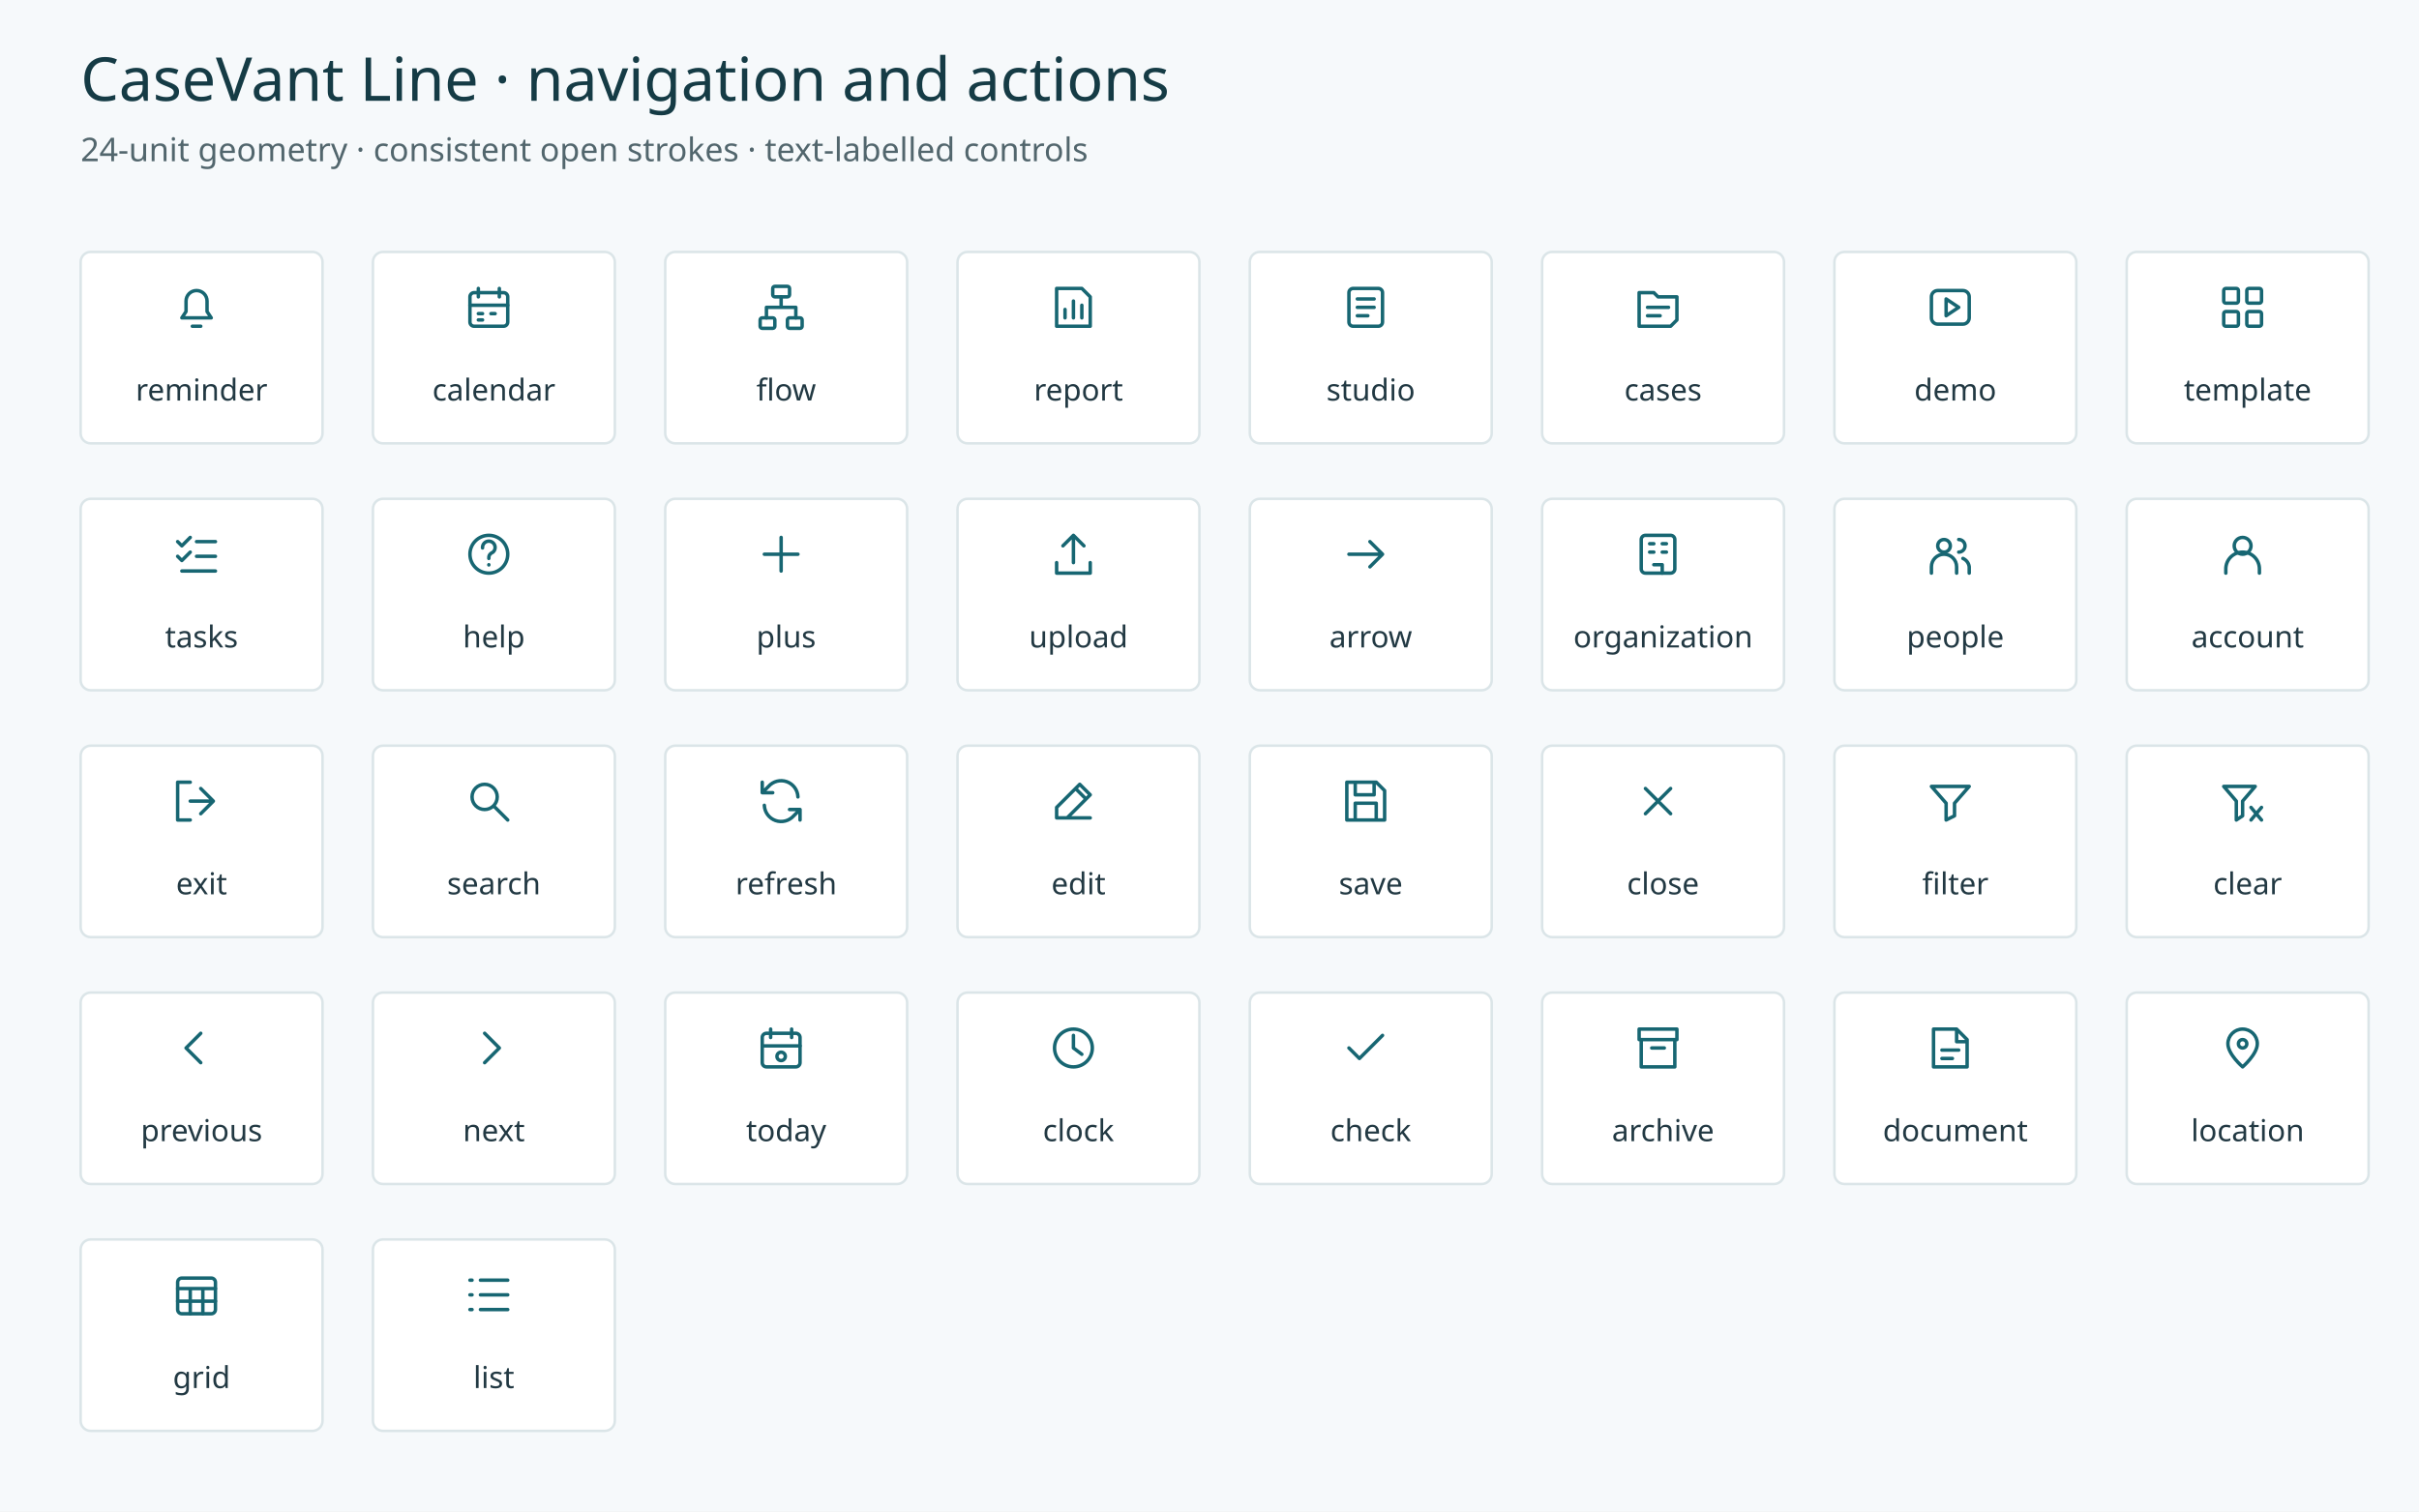
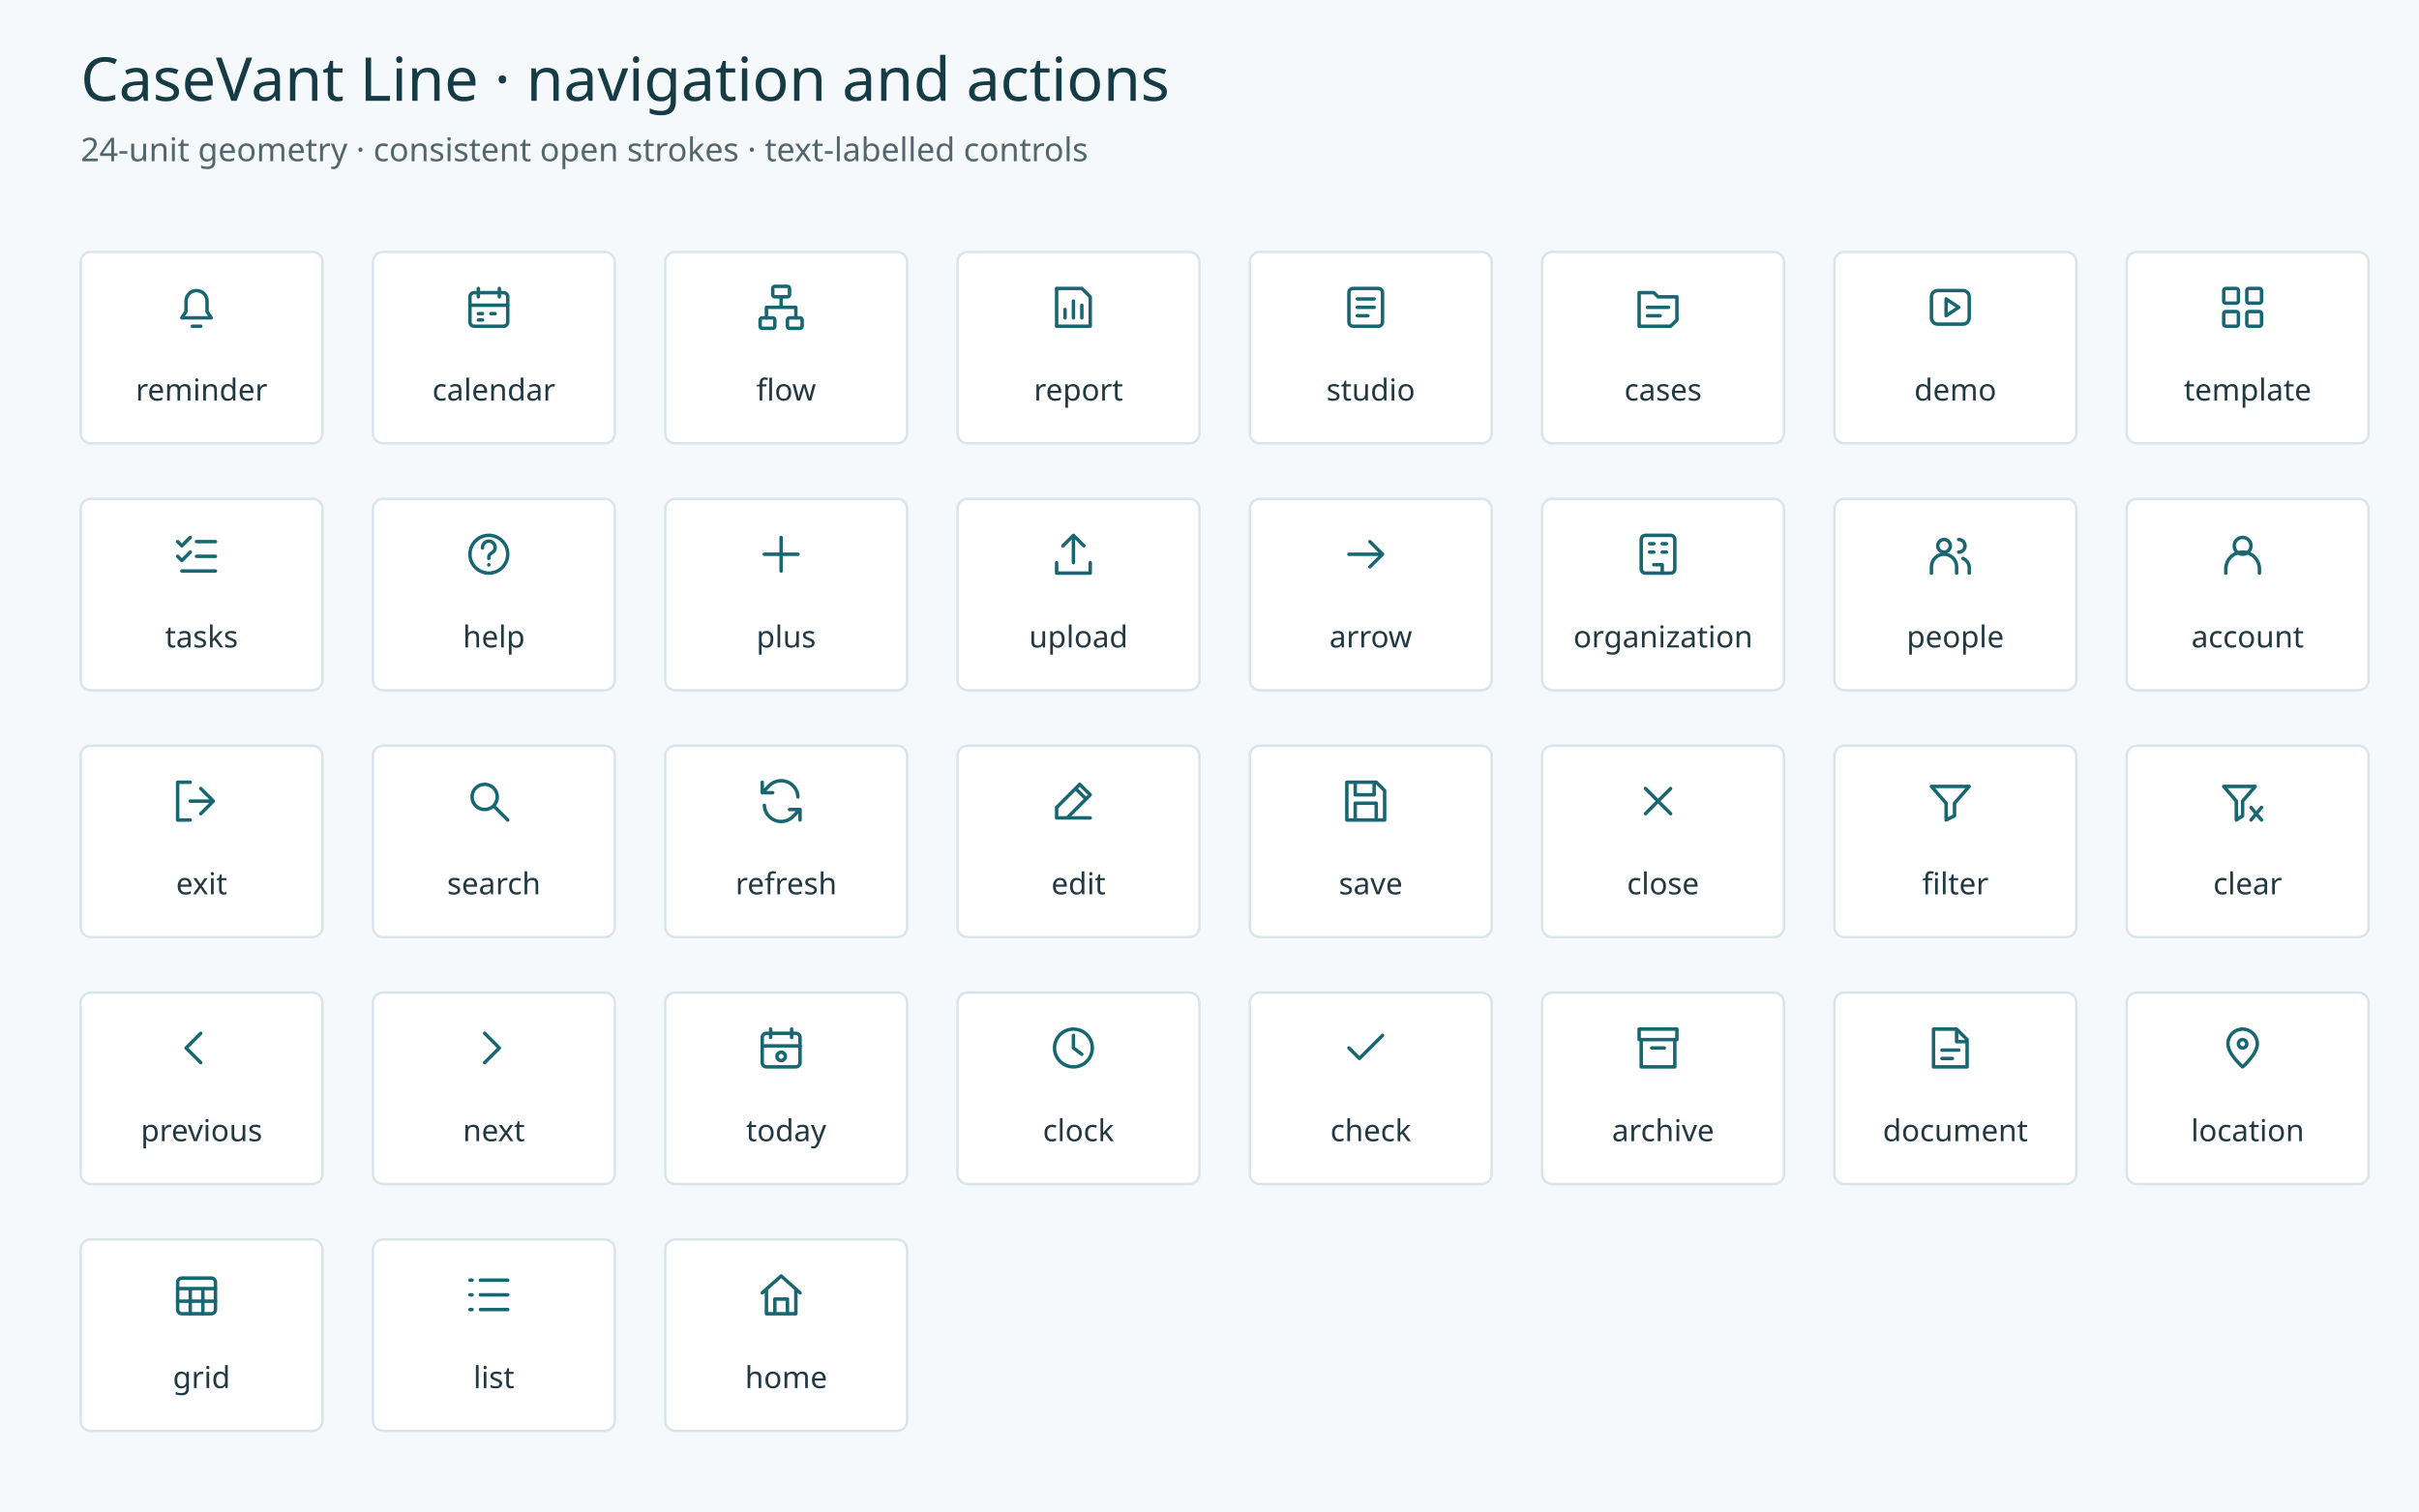
<svg xmlns="http://www.w3.org/2000/svg" width="960" height="600" viewBox="0 0 960 600">
  <rect width="960" height="600" fill="#f6f9fb" />
  <text x="32" y="40" font-family="Segoe UI, sans-serif" font-size="24" fill="#153b45">CaseVant Line · navigation and actions</text>
  <text x="32" y="64" font-family="Segoe UI, sans-serif" font-size="13" fill="#52666d">24-unit geometry · consistent open strokes · text-labelled controls</text>
  <g transform="translate(32,100)">
    <rect width="96" height="76" rx="4" fill="white" stroke="#dbe5e8" />
    <g transform="translate(36,12)" color="#176672">
      <svg class="casevant-icon" data-icon="reminder" width="20" height="20" viewBox="0 0 24 24" fill="none" stroke="currentColor" stroke-width="1.65" stroke-linecap="round" stroke-linejoin="round" aria-hidden="true" focusable="false">
        <path d="M5 17h14l-2-3V9a5 5 0 0 0-10 0v5ZM10 21h4" />
      </svg>
    </g>
    <text x="48" y="59" text-anchor="middle" font-family="Segoe UI, sans-serif" font-size="12" fill="#223943">reminder</text>
  </g>
  <g transform="translate(148,100)">
    <rect width="96" height="76" rx="4" fill="white" stroke="#dbe5e8" />
    <g transform="translate(36,12)" color="#176672">
      <svg class="casevant-icon" data-icon="calendar" width="20" height="20" viewBox="0 0 24 24" fill="none" stroke="currentColor" stroke-width="1.65" stroke-linecap="round" stroke-linejoin="round" aria-hidden="true" focusable="false">
        <rect x="3" y="5" width="18" height="16" rx="2" />
        <path d="M7 3v4m10-4v4M3 11h18M7 15h2m4 0h2m-8 3h2" />
      </svg>
    </g>
    <text x="48" y="59" text-anchor="middle" font-family="Segoe UI, sans-serif" font-size="12" fill="#223943">calendar</text>
  </g>
  <g transform="translate(264,100)">
    <rect width="96" height="76" rx="4" fill="white" stroke="#dbe5e8" />
    <g transform="translate(36,12)" color="#176672">
      <svg class="casevant-icon" data-icon="flow" width="20" height="20" viewBox="0 0 24 24" fill="none" stroke="currentColor" stroke-width="1.65" stroke-linecap="round" stroke-linejoin="round" aria-hidden="true" focusable="false">
        <rect x="8" y="2" width="8" height="5" rx="1" />
        <rect x="2" y="17" width="7" height="5" rx="1" />
        <rect x="15" y="17" width="7" height="5" rx="1" />
        <path d="M12 7v5M5 17v-5h14v5" />
      </svg>
    </g>
    <text x="48" y="59" text-anchor="middle" font-family="Segoe UI, sans-serif" font-size="12" fill="#223943">flow</text>
  </g>
  <g transform="translate(380,100)">
    <rect width="96" height="76" rx="4" fill="white" stroke="#dbe5e8" />
    <g transform="translate(36,12)" color="#176672">
      <svg class="casevant-icon" data-icon="report" width="20" height="20" viewBox="0 0 24 24" fill="none" stroke="currentColor" stroke-width="1.65" stroke-linecap="round" stroke-linejoin="round" aria-hidden="true" focusable="false">
        <path d="M4 3h12l4 4v14H4Z" />
        <path d="M8 17v-4m4 4V9m4 8v-6" />
      </svg>
    </g>
    <text x="48" y="59" text-anchor="middle" font-family="Segoe UI, sans-serif" font-size="12" fill="#223943">report</text>
  </g>
  <g transform="translate(496,100)">
    <rect width="96" height="76" rx="4" fill="white" stroke="#dbe5e8" />
    <g transform="translate(36,12)" color="#176672">
      <svg class="casevant-icon" data-icon="studio" width="20" height="20" viewBox="0 0 24 24" fill="none" stroke="currentColor" stroke-width="1.65" stroke-linecap="round" stroke-linejoin="round" aria-hidden="true" focusable="false">
        <rect x="4" y="3" width="16" height="18" rx="2" />
        <path d="M8 8h8M8 12h8M8 16h5" />
      </svg>
    </g>
    <text x="48" y="59" text-anchor="middle" font-family="Segoe UI, sans-serif" font-size="12" fill="#223943">studio</text>
  </g>
  <g transform="translate(612,100)">
    <rect width="96" height="76" rx="4" fill="white" stroke="#dbe5e8" />
    <g transform="translate(36,12)" color="#176672">
      <svg class="casevant-icon" data-icon="cases" width="20" height="20" viewBox="0 0 24 24" fill="none" stroke="currentColor" stroke-width="1.65" stroke-linecap="round" stroke-linejoin="round" aria-hidden="true" focusable="false">
        <path d="M3 7V5h7l2 2h9v11l-3 3H3Z" />
        <path d="M7 12h10M7 16h6" />
      </svg>
    </g>
    <text x="48" y="59" text-anchor="middle" font-family="Segoe UI, sans-serif" font-size="12" fill="#223943">cases</text>
  </g>
  <g transform="translate(728,100)">
    <rect width="96" height="76" rx="4" fill="white" stroke="#dbe5e8" />
    <g transform="translate(36,12)" color="#176672">
      <svg class="casevant-icon" data-icon="demo" width="20" height="20" viewBox="0 0 24 24" fill="none" stroke="currentColor" stroke-width="1.65" stroke-linecap="round" stroke-linejoin="round" aria-hidden="true" focusable="false">
        <rect x="3" y="4" width="18" height="16" rx="3" />
        <path d="m10 8 6 4-6 4Z" />
      </svg>
    </g>
    <text x="48" y="59" text-anchor="middle" font-family="Segoe UI, sans-serif" font-size="12" fill="#223943">demo</text>
  </g>
  <g transform="translate(844,100)">
    <rect width="96" height="76" rx="4" fill="white" stroke="#dbe5e8" />
    <g transform="translate(36,12)" color="#176672">
      <svg class="casevant-icon" data-icon="template" width="20" height="20" viewBox="0 0 24 24" fill="none" stroke="currentColor" stroke-width="1.65" stroke-linecap="round" stroke-linejoin="round" aria-hidden="true" focusable="false">
        <rect x="3" y="3" width="7" height="7" rx="1" />
        <rect x="14" y="3" width="7" height="7" rx="1" />
        <rect x="3" y="14" width="7" height="7" rx="1" />
        <rect x="14" y="14" width="7" height="7" rx="1" />
      </svg>
    </g>
    <text x="48" y="59" text-anchor="middle" font-family="Segoe UI, sans-serif" font-size="12" fill="#223943">template</text>
  </g>
  <g transform="translate(32,198)">
    <rect width="96" height="76" rx="4" fill="white" stroke="#dbe5e8" />
    <g transform="translate(36,12)" color="#176672">
      <svg class="casevant-icon" data-icon="tasks" width="20" height="20" viewBox="0 0 24 24" fill="none" stroke="currentColor" stroke-width="1.65" stroke-linecap="round" stroke-linejoin="round" aria-hidden="true" focusable="false">
        <path d="m3 6 2 2 4-4m3 2h9M3 13l2 2 4-4m3 2h9M5 20h16" />
      </svg>
    </g>
    <text x="48" y="59" text-anchor="middle" font-family="Segoe UI, sans-serif" font-size="12" fill="#223943">tasks</text>
  </g>
  <g transform="translate(148,198)">
    <rect width="96" height="76" rx="4" fill="white" stroke="#dbe5e8" />
    <g transform="translate(36,12)" color="#176672">
      <svg class="casevant-icon" data-icon="help" width="20" height="20" viewBox="0 0 24 24" fill="none" stroke="currentColor" stroke-width="1.65" stroke-linecap="round" stroke-linejoin="round" aria-hidden="true" focusable="false">
        <circle cx="12" cy="12" r="9" />
        <path d="M9 9a3 3 0 1 1 5 2c-2 1-2 2-2 3m0 3v.1" />
      </svg>
    </g>
    <text x="48" y="59" text-anchor="middle" font-family="Segoe UI, sans-serif" font-size="12" fill="#223943">help</text>
  </g>
  <g transform="translate(264,198)">
    <rect width="96" height="76" rx="4" fill="white" stroke="#dbe5e8" />
    <g transform="translate(36,12)" color="#176672">
      <svg class="casevant-icon" data-icon="plus" width="20" height="20" viewBox="0 0 24 24" fill="none" stroke="currentColor" stroke-width="1.65" stroke-linecap="round" stroke-linejoin="round" aria-hidden="true" focusable="false">
        <path d="M12 4v16M4 12h16" />
      </svg>
    </g>
    <text x="48" y="59" text-anchor="middle" font-family="Segoe UI, sans-serif" font-size="12" fill="#223943">plus</text>
  </g>
  <g transform="translate(380,198)">
    <rect width="96" height="76" rx="4" fill="white" stroke="#dbe5e8" />
    <g transform="translate(36,12)" color="#176672">
      <svg class="casevant-icon" data-icon="upload" width="20" height="20" viewBox="0 0 24 24" fill="none" stroke="currentColor" stroke-width="1.65" stroke-linecap="round" stroke-linejoin="round" aria-hidden="true" focusable="false">
        <path d="M12 16V3m-5 5 5-5 5 5M4 16v5h16v-5" />
      </svg>
    </g>
    <text x="48" y="59" text-anchor="middle" font-family="Segoe UI, sans-serif" font-size="12" fill="#223943">upload</text>
  </g>
  <g transform="translate(496,198)">
    <rect width="96" height="76" rx="4" fill="white" stroke="#dbe5e8" />
    <g transform="translate(36,12)" color="#176672">
      <svg class="casevant-icon" data-icon="arrow" width="20" height="20" viewBox="0 0 24 24" fill="none" stroke="currentColor" stroke-width="1.65" stroke-linecap="round" stroke-linejoin="round" aria-hidden="true" focusable="false">
        <path d="M4 12h16m-6-6 6 6-6 6" />
      </svg>
    </g>
    <text x="48" y="59" text-anchor="middle" font-family="Segoe UI, sans-serif" font-size="12" fill="#223943">arrow</text>
  </g>
  <g transform="translate(612,198)">
    <rect width="96" height="76" rx="4" fill="white" stroke="#dbe5e8" />
    <g transform="translate(36,12)" color="#176672">
      <svg class="casevant-icon" data-icon="organization" width="20" height="20" viewBox="0 0 24 24" fill="none" stroke="currentColor" stroke-width="1.65" stroke-linecap="round" stroke-linejoin="round" aria-hidden="true" focusable="false">
        <rect x="4" y="3" width="16" height="18" rx="2" />
        <path d="M8 7h2m4 0h2M8 11h2m4 0h2m-6 6h4v4" />
      </svg>
    </g>
    <text x="48" y="59" text-anchor="middle" font-family="Segoe UI, sans-serif" font-size="12" fill="#223943">organization</text>
  </g>
  <g transform="translate(728,198)">
    <rect width="96" height="76" rx="4" fill="white" stroke="#dbe5e8" />
    <g transform="translate(36,12)" color="#176672">
      <svg class="casevant-icon" data-icon="people" width="20" height="20" viewBox="0 0 24 24" fill="none" stroke="currentColor" stroke-width="1.65" stroke-linecap="round" stroke-linejoin="round" aria-hidden="true" focusable="false">
        <circle cx="9" cy="8" r="3" />
        <path d="M3 21v-3a6 6 0 0 1 12 0v3M16 5a3 3 0 0 1 0 6m2 3a5 5 0 0 1 3 4v3" />
      </svg>
    </g>
    <text x="48" y="59" text-anchor="middle" font-family="Segoe UI, sans-serif" font-size="12" fill="#223943">people</text>
  </g>
  <g transform="translate(844,198)">
    <rect width="96" height="76" rx="4" fill="white" stroke="#dbe5e8" />
    <g transform="translate(36,12)" color="#176672">
      <svg class="casevant-icon" data-icon="account" width="20" height="20" viewBox="0 0 24 24" fill="none" stroke="currentColor" stroke-width="1.65" stroke-linecap="round" stroke-linejoin="round" aria-hidden="true" focusable="false">
        <circle cx="12" cy="8" r="4" />
        <path d="M4 21v-2a8 8 0 0 1 16 0v2" />
      </svg>
    </g>
    <text x="48" y="59" text-anchor="middle" font-family="Segoe UI, sans-serif" font-size="12" fill="#223943">account</text>
  </g>
  <g transform="translate(32,296)">
    <rect width="96" height="76" rx="4" fill="white" stroke="#dbe5e8" />
    <g transform="translate(36,12)" color="#176672">
      <svg class="casevant-icon" data-icon="exit" width="20" height="20" viewBox="0 0 24 24" fill="none" stroke="currentColor" stroke-width="1.65" stroke-linecap="round" stroke-linejoin="round" aria-hidden="true" focusable="false">
        <path d="M9 3H3v18h6m5-15 6 6-6 6m-5-6h11" />
      </svg>
    </g>
    <text x="48" y="59" text-anchor="middle" font-family="Segoe UI, sans-serif" font-size="12" fill="#223943">exit</text>
  </g>
  <g transform="translate(148,296)">
    <rect width="96" height="76" rx="4" fill="white" stroke="#dbe5e8" />
    <g transform="translate(36,12)" color="#176672">
      <svg class="casevant-icon" data-icon="search" width="20" height="20" viewBox="0 0 24 24" fill="none" stroke="currentColor" stroke-width="1.65" stroke-linecap="round" stroke-linejoin="round" aria-hidden="true" focusable="false">
        <circle cx="10" cy="10" r="6" />
        <path d="m15 15 6 6" />
      </svg>
    </g>
    <text x="48" y="59" text-anchor="middle" font-family="Segoe UI, sans-serif" font-size="12" fill="#223943">search</text>
  </g>
  <g transform="translate(264,296)">
    <rect width="96" height="76" rx="4" fill="white" stroke="#dbe5e8" />
    <g transform="translate(36,12)" color="#176672">
      <svg class="casevant-icon" data-icon="refresh" width="20" height="20" viewBox="0 0 24 24" fill="none" stroke="currentColor" stroke-width="1.65" stroke-linecap="round" stroke-linejoin="round" aria-hidden="true" focusable="false">
        <path d="M20 10a8 8 0 0 0-14-5L3 8m0-5v5h5M4 14a8 8 0 0 0 14 5l3-3m0 5v-5h-5" />
      </svg>
    </g>
    <text x="48" y="59" text-anchor="middle" font-family="Segoe UI, sans-serif" font-size="12" fill="#223943">refresh</text>
  </g>
  <g transform="translate(380,296)">
    <rect width="96" height="76" rx="4" fill="white" stroke="#dbe5e8" />
    <g transform="translate(36,12)" color="#176672">
      <svg class="casevant-icon" data-icon="edit" width="20" height="20" viewBox="0 0 24 24" fill="none" stroke="currentColor" stroke-width="1.65" stroke-linecap="round" stroke-linejoin="round" aria-hidden="true" focusable="false">
        <path d="m4 15 11-11 5 5L9 20H4Zm9-9 5 5M4 20h16" />
      </svg>
    </g>
    <text x="48" y="59" text-anchor="middle" font-family="Segoe UI, sans-serif" font-size="12" fill="#223943">edit</text>
  </g>
  <g transform="translate(496,296)">
    <rect width="96" height="76" rx="4" fill="white" stroke="#dbe5e8" />
    <g transform="translate(36,12)" color="#176672">
      <svg class="casevant-icon" data-icon="save" width="20" height="20" viewBox="0 0 24 24" fill="none" stroke="currentColor" stroke-width="1.65" stroke-linecap="round" stroke-linejoin="round" aria-hidden="true" focusable="false">
        <path d="M4 3h13l4 4v14H3V3ZM7 3v6h9V3M7 21v-8h10v8" />
      </svg>
    </g>
    <text x="48" y="59" text-anchor="middle" font-family="Segoe UI, sans-serif" font-size="12" fill="#223943">save</text>
  </g>
  <g transform="translate(612,296)">
    <rect width="96" height="76" rx="4" fill="white" stroke="#dbe5e8" />
    <g transform="translate(36,12)" color="#176672">
      <svg class="casevant-icon" data-icon="close" width="20" height="20" viewBox="0 0 24 24" fill="none" stroke="currentColor" stroke-width="1.65" stroke-linecap="round" stroke-linejoin="round" aria-hidden="true" focusable="false">
        <path d="m6 6 12 12M18 6 6 18" />
      </svg>
    </g>
    <text x="48" y="59" text-anchor="middle" font-family="Segoe UI, sans-serif" font-size="12" fill="#223943">close</text>
  </g>
  <g transform="translate(728,296)">
    <rect width="96" height="76" rx="4" fill="white" stroke="#dbe5e8" />
    <g transform="translate(36,12)" color="#176672">
      <svg class="casevant-icon" data-icon="filter" width="20" height="20" viewBox="0 0 24 24" fill="none" stroke="currentColor" stroke-width="1.65" stroke-linecap="round" stroke-linejoin="round" aria-hidden="true" focusable="false">
        <path d="M3 5h18l-7 8v6l-4 2v-8Z" />
      </svg>
    </g>
    <text x="48" y="59" text-anchor="middle" font-family="Segoe UI, sans-serif" font-size="12" fill="#223943">filter</text>
  </g>
  <g transform="translate(844,296)">
    <rect width="96" height="76" rx="4" fill="white" stroke="#dbe5e8" />
    <g transform="translate(36,12)" color="#176672">
      <svg class="casevant-icon" data-icon="clear" width="20" height="20" viewBox="0 0 24 24" fill="none" stroke="currentColor" stroke-width="1.65" stroke-linecap="round" stroke-linejoin="round" aria-hidden="true" focusable="false">
        <path d="M3 5h15l-6 7v7l-3 2v-9ZM16 15l5 6m0-6-5 6" />
      </svg>
    </g>
    <text x="48" y="59" text-anchor="middle" font-family="Segoe UI, sans-serif" font-size="12" fill="#223943">clear</text>
  </g>
  <g transform="translate(32,394)">
    <rect width="96" height="76" rx="4" fill="white" stroke="#dbe5e8" />
    <g transform="translate(36,12)" color="#176672">
      <svg class="casevant-icon" data-icon="previous" width="20" height="20" viewBox="0 0 24 24" fill="none" stroke="currentColor" stroke-width="1.65" stroke-linecap="round" stroke-linejoin="round" aria-hidden="true" focusable="false">
        <path d="m14 5-7 7 7 7" />
      </svg>
    </g>
    <text x="48" y="59" text-anchor="middle" font-family="Segoe UI, sans-serif" font-size="12" fill="#223943">previous</text>
  </g>
  <g transform="translate(148,394)">
    <rect width="96" height="76" rx="4" fill="white" stroke="#dbe5e8" />
    <g transform="translate(36,12)" color="#176672">
      <svg class="casevant-icon" data-icon="next" width="20" height="20" viewBox="0 0 24 24" fill="none" stroke="currentColor" stroke-width="1.65" stroke-linecap="round" stroke-linejoin="round" aria-hidden="true" focusable="false">
        <path d="m10 5 7 7-7 7" />
      </svg>
    </g>
    <text x="48" y="59" text-anchor="middle" font-family="Segoe UI, sans-serif" font-size="12" fill="#223943">next</text>
  </g>
  <g transform="translate(264,394)">
    <rect width="96" height="76" rx="4" fill="white" stroke="#dbe5e8" />
    <g transform="translate(36,12)" color="#176672">
      <svg class="casevant-icon" data-icon="today" width="20" height="20" viewBox="0 0 24 24" fill="none" stroke="currentColor" stroke-width="1.65" stroke-linecap="round" stroke-linejoin="round" aria-hidden="true" focusable="false">
        <rect x="3" y="5" width="18" height="16" rx="2" />
        <path d="M7 3v4m10-4v4M3 11h18" />
        <circle cx="12" cy="16" r="2" />
      </svg>
    </g>
    <text x="48" y="59" text-anchor="middle" font-family="Segoe UI, sans-serif" font-size="12" fill="#223943">today</text>
  </g>
  <g transform="translate(380,394)">
    <rect width="96" height="76" rx="4" fill="white" stroke="#dbe5e8" />
    <g transform="translate(36,12)" color="#176672">
      <svg class="casevant-icon" data-icon="clock" width="20" height="20" viewBox="0 0 24 24" fill="none" stroke="currentColor" stroke-width="1.65" stroke-linecap="round" stroke-linejoin="round" aria-hidden="true" focusable="false">
        <circle cx="12" cy="12" r="9" />
        <path d="M12 6v6l4 3" />
      </svg>
    </g>
    <text x="48" y="59" text-anchor="middle" font-family="Segoe UI, sans-serif" font-size="12" fill="#223943">clock</text>
  </g>
  <g transform="translate(496,394)">
    <rect width="96" height="76" rx="4" fill="white" stroke="#dbe5e8" />
    <g transform="translate(36,12)" color="#176672">
      <svg class="casevant-icon" data-icon="check" width="20" height="20" viewBox="0 0 24 24" fill="none" stroke="currentColor" stroke-width="1.65" stroke-linecap="round" stroke-linejoin="round" aria-hidden="true" focusable="false">
        <path d="m4 12 5 5L20 6" />
      </svg>
    </g>
    <text x="48" y="59" text-anchor="middle" font-family="Segoe UI, sans-serif" font-size="12" fill="#223943">check</text>
  </g>
  <g transform="translate(612,394)">
    <rect width="96" height="76" rx="4" fill="white" stroke="#dbe5e8" />
    <g transform="translate(36,12)" color="#176672">
      <svg class="casevant-icon" data-icon="archive" width="20" height="20" viewBox="0 0 24 24" fill="none" stroke="currentColor" stroke-width="1.65" stroke-linecap="round" stroke-linejoin="round" aria-hidden="true" focusable="false">
        <path d="M4 8v13h16V8M3 3h18v5H3ZM9 12h6" />
      </svg>
    </g>
    <text x="48" y="59" text-anchor="middle" font-family="Segoe UI, sans-serif" font-size="12" fill="#223943">archive</text>
  </g>
  <g transform="translate(728,394)">
    <rect width="96" height="76" rx="4" fill="white" stroke="#dbe5e8" />
    <g transform="translate(36,12)" color="#176672">
      <svg class="casevant-icon" data-icon="document" width="20" height="20" viewBox="0 0 24 24" fill="none" stroke="currentColor" stroke-width="1.65" stroke-linecap="round" stroke-linejoin="round" aria-hidden="true" focusable="false">
        <path d="M4 3h11l5 5v13H4ZM15 3v6h5M8 13h8M8 17h5" />
      </svg>
    </g>
    <text x="48" y="59" text-anchor="middle" font-family="Segoe UI, sans-serif" font-size="12" fill="#223943">document</text>
  </g>
  <g transform="translate(844,394)">
    <rect width="96" height="76" rx="4" fill="white" stroke="#dbe5e8" />
    <g transform="translate(36,12)" color="#176672">
      <svg class="casevant-icon" data-icon="location" width="20" height="20" viewBox="0 0 24 24" fill="none" stroke="currentColor" stroke-width="1.65" stroke-linecap="round" stroke-linejoin="round" aria-hidden="true" focusable="false">
        <path d="M19 10c0 5-7 11-7 11S5 15 5 10a7 7 0 1 1 14 0Z" />
        <circle cx="12" cy="10" r="2" />
      </svg>
    </g>
    <text x="48" y="59" text-anchor="middle" font-family="Segoe UI, sans-serif" font-size="12" fill="#223943">location</text>
  </g>
  <g transform="translate(32,492)">
    <rect width="96" height="76" rx="4" fill="white" stroke="#dbe5e8" />
    <g transform="translate(36,12)" color="#176672">
      <svg class="casevant-icon" data-icon="grid" width="20" height="20" viewBox="0 0 24 24" fill="none" stroke="currentColor" stroke-width="1.65" stroke-linecap="round" stroke-linejoin="round" aria-hidden="true" focusable="false">
        <rect x="3" y="4" width="18" height="17" rx="2" />
        <path d="M3 9h18M9 9v12m6-12v12M3 15h18" />
      </svg>
    </g>
    <text x="48" y="59" text-anchor="middle" font-family="Segoe UI, sans-serif" font-size="12" fill="#223943">grid</text>
  </g>
  <g transform="translate(148,492)">
    <rect width="96" height="76" rx="4" fill="white" stroke="#dbe5e8" />
    <g transform="translate(36,12)" color="#176672">
      <svg class="casevant-icon" data-icon="list" width="20" height="20" viewBox="0 0 24 24" fill="none" stroke="currentColor" stroke-width="1.65" stroke-linecap="round" stroke-linejoin="round" aria-hidden="true" focusable="false">
        <path d="M8 5h13M8 12h13M8 19h13M3 5h1m-1 7h1m-1 7h1" />
      </svg>
    </g>
    <text x="48" y="59" text-anchor="middle" font-family="Segoe UI, sans-serif" font-size="12" fill="#223943">list</text>
  </g>
+   <g transform="translate(264,492)">
+     <rect width="96" height="76" rx="4" fill="white" stroke="#dbe5e8" />
+     <g transform="translate(36,12)" color="#176672">
+       <svg width="20" height="20" viewBox="0 0 24 24" fill="none" stroke="currentColor" stroke-width="1.65" stroke-linecap="round" stroke-linejoin="round">
+         <path d="m3 11 9-8 9 8M5 10v11h14V10M9 21v-7h6v7" />
+       </svg>
+     </g>
+     <text x="48" y="59" text-anchor="middle" font-family="Segoe UI, sans-serif" font-size="12" fill="#223943">home</text>
+   </g>
</svg>
